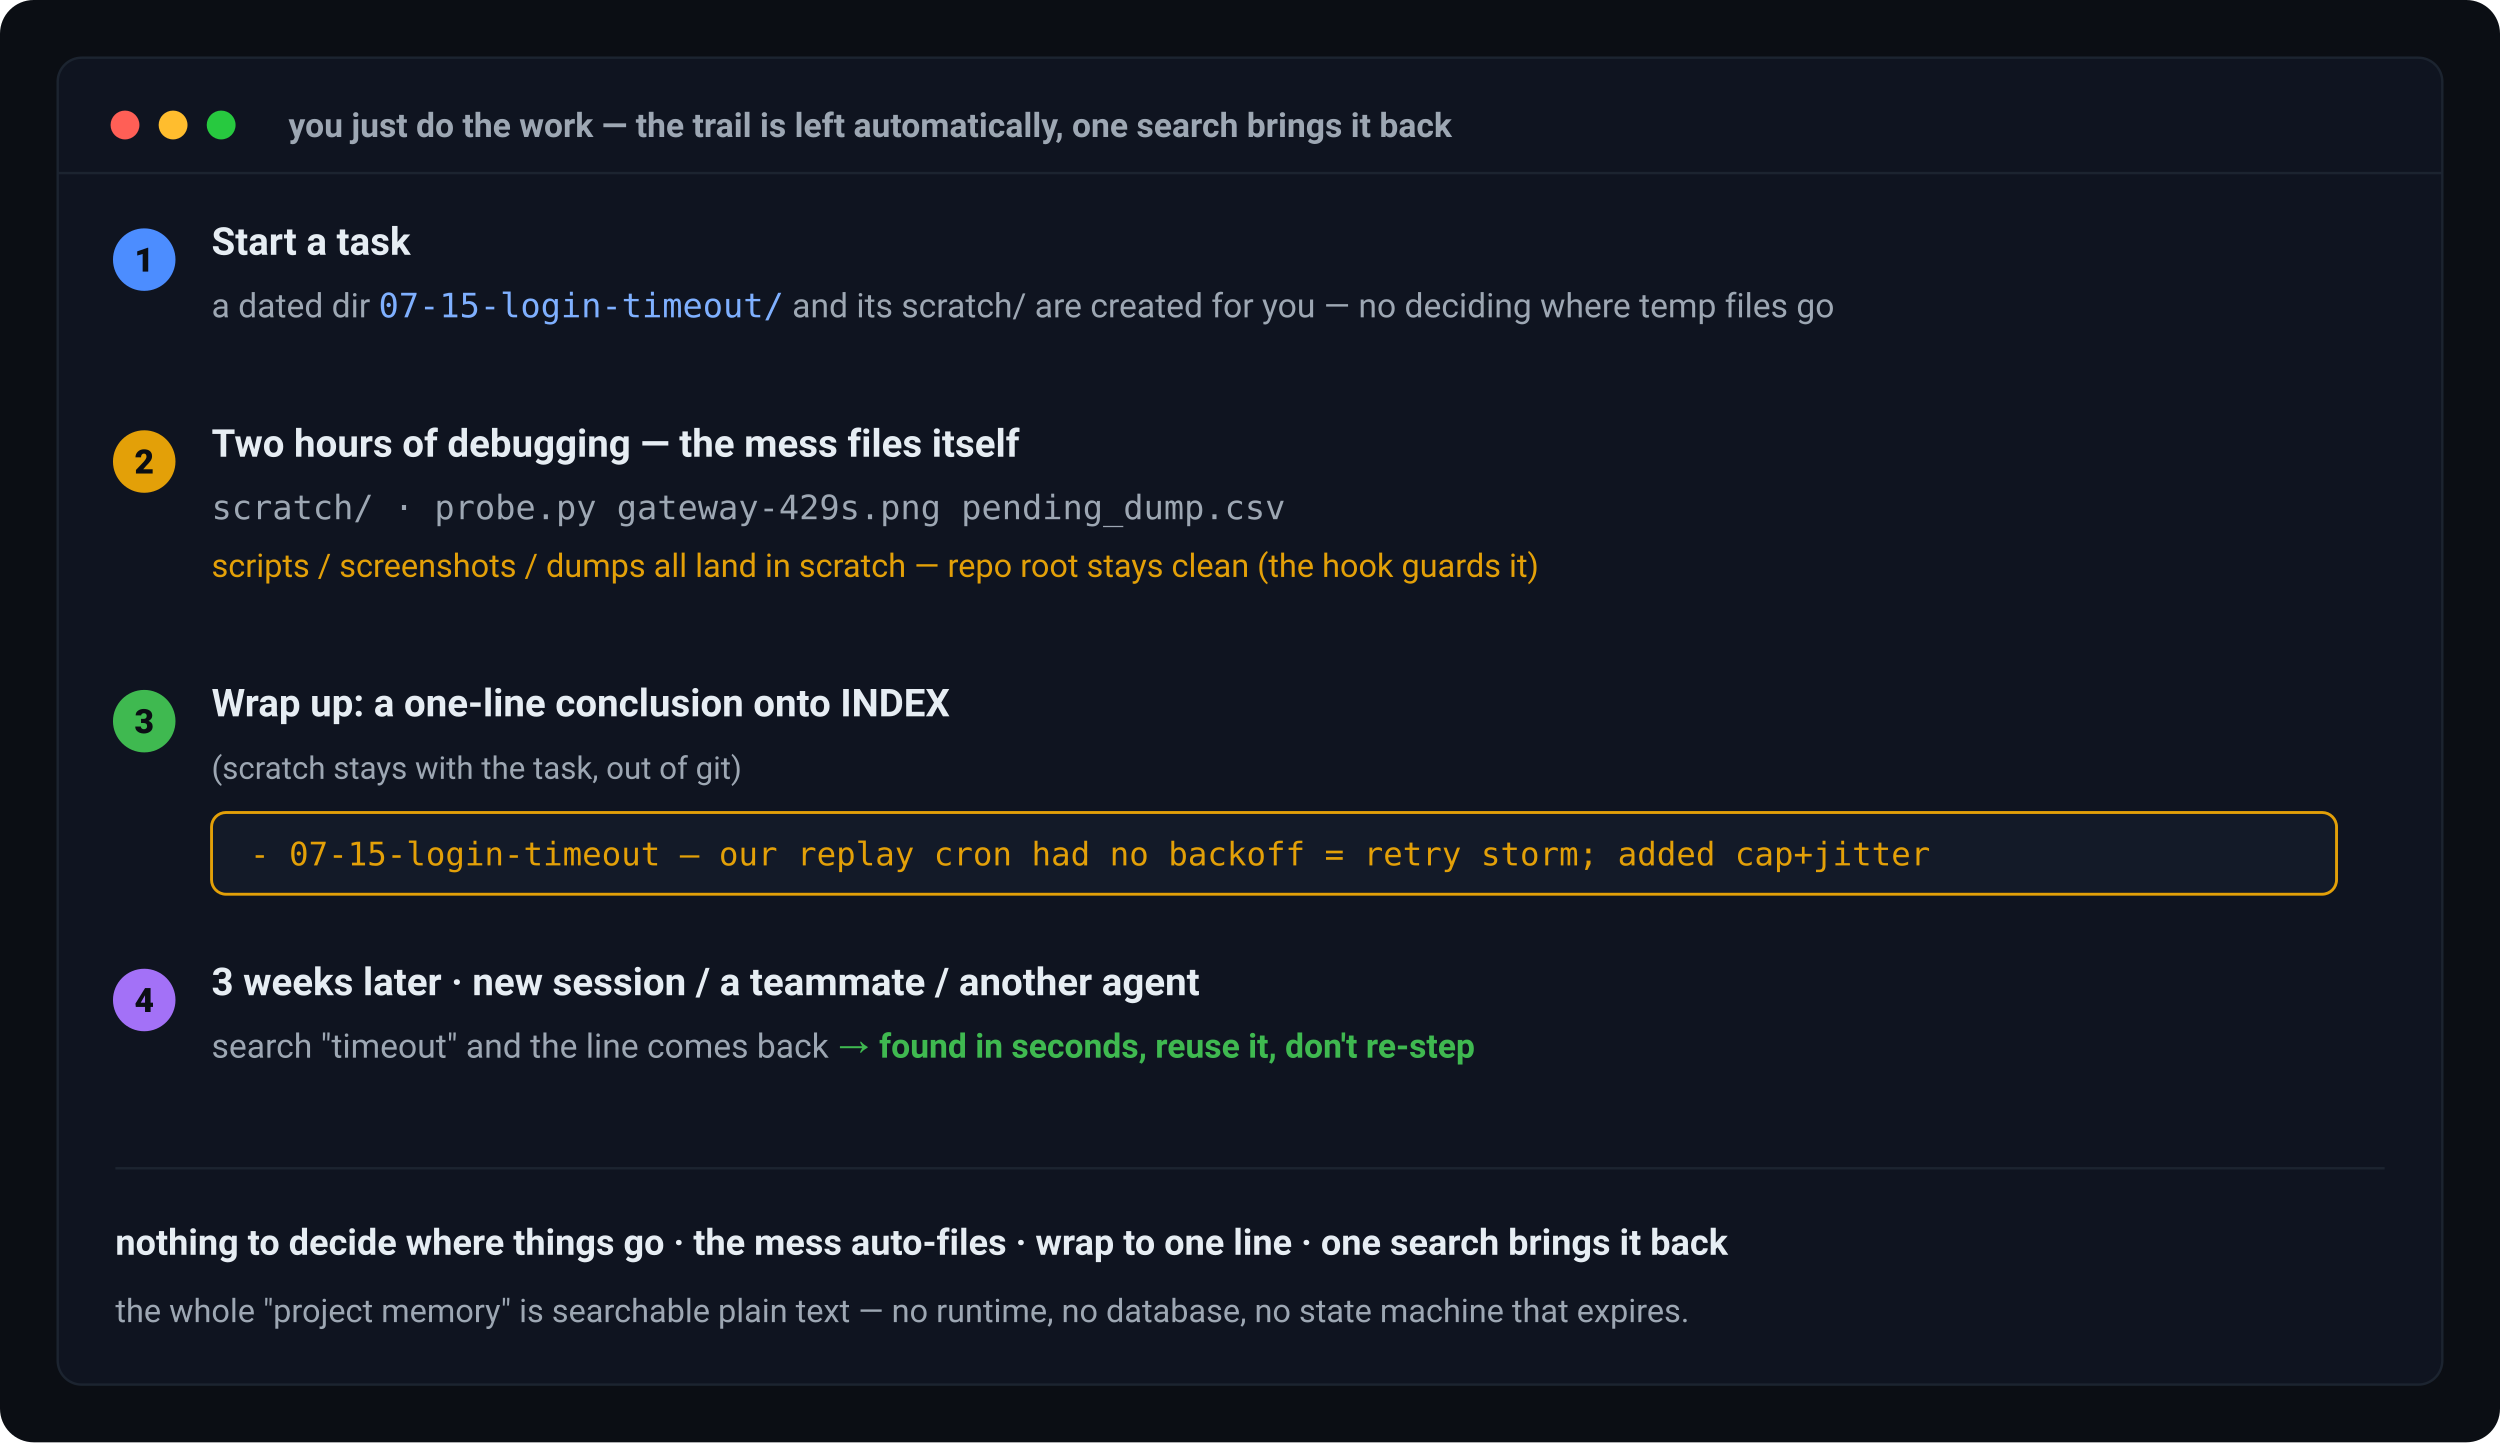
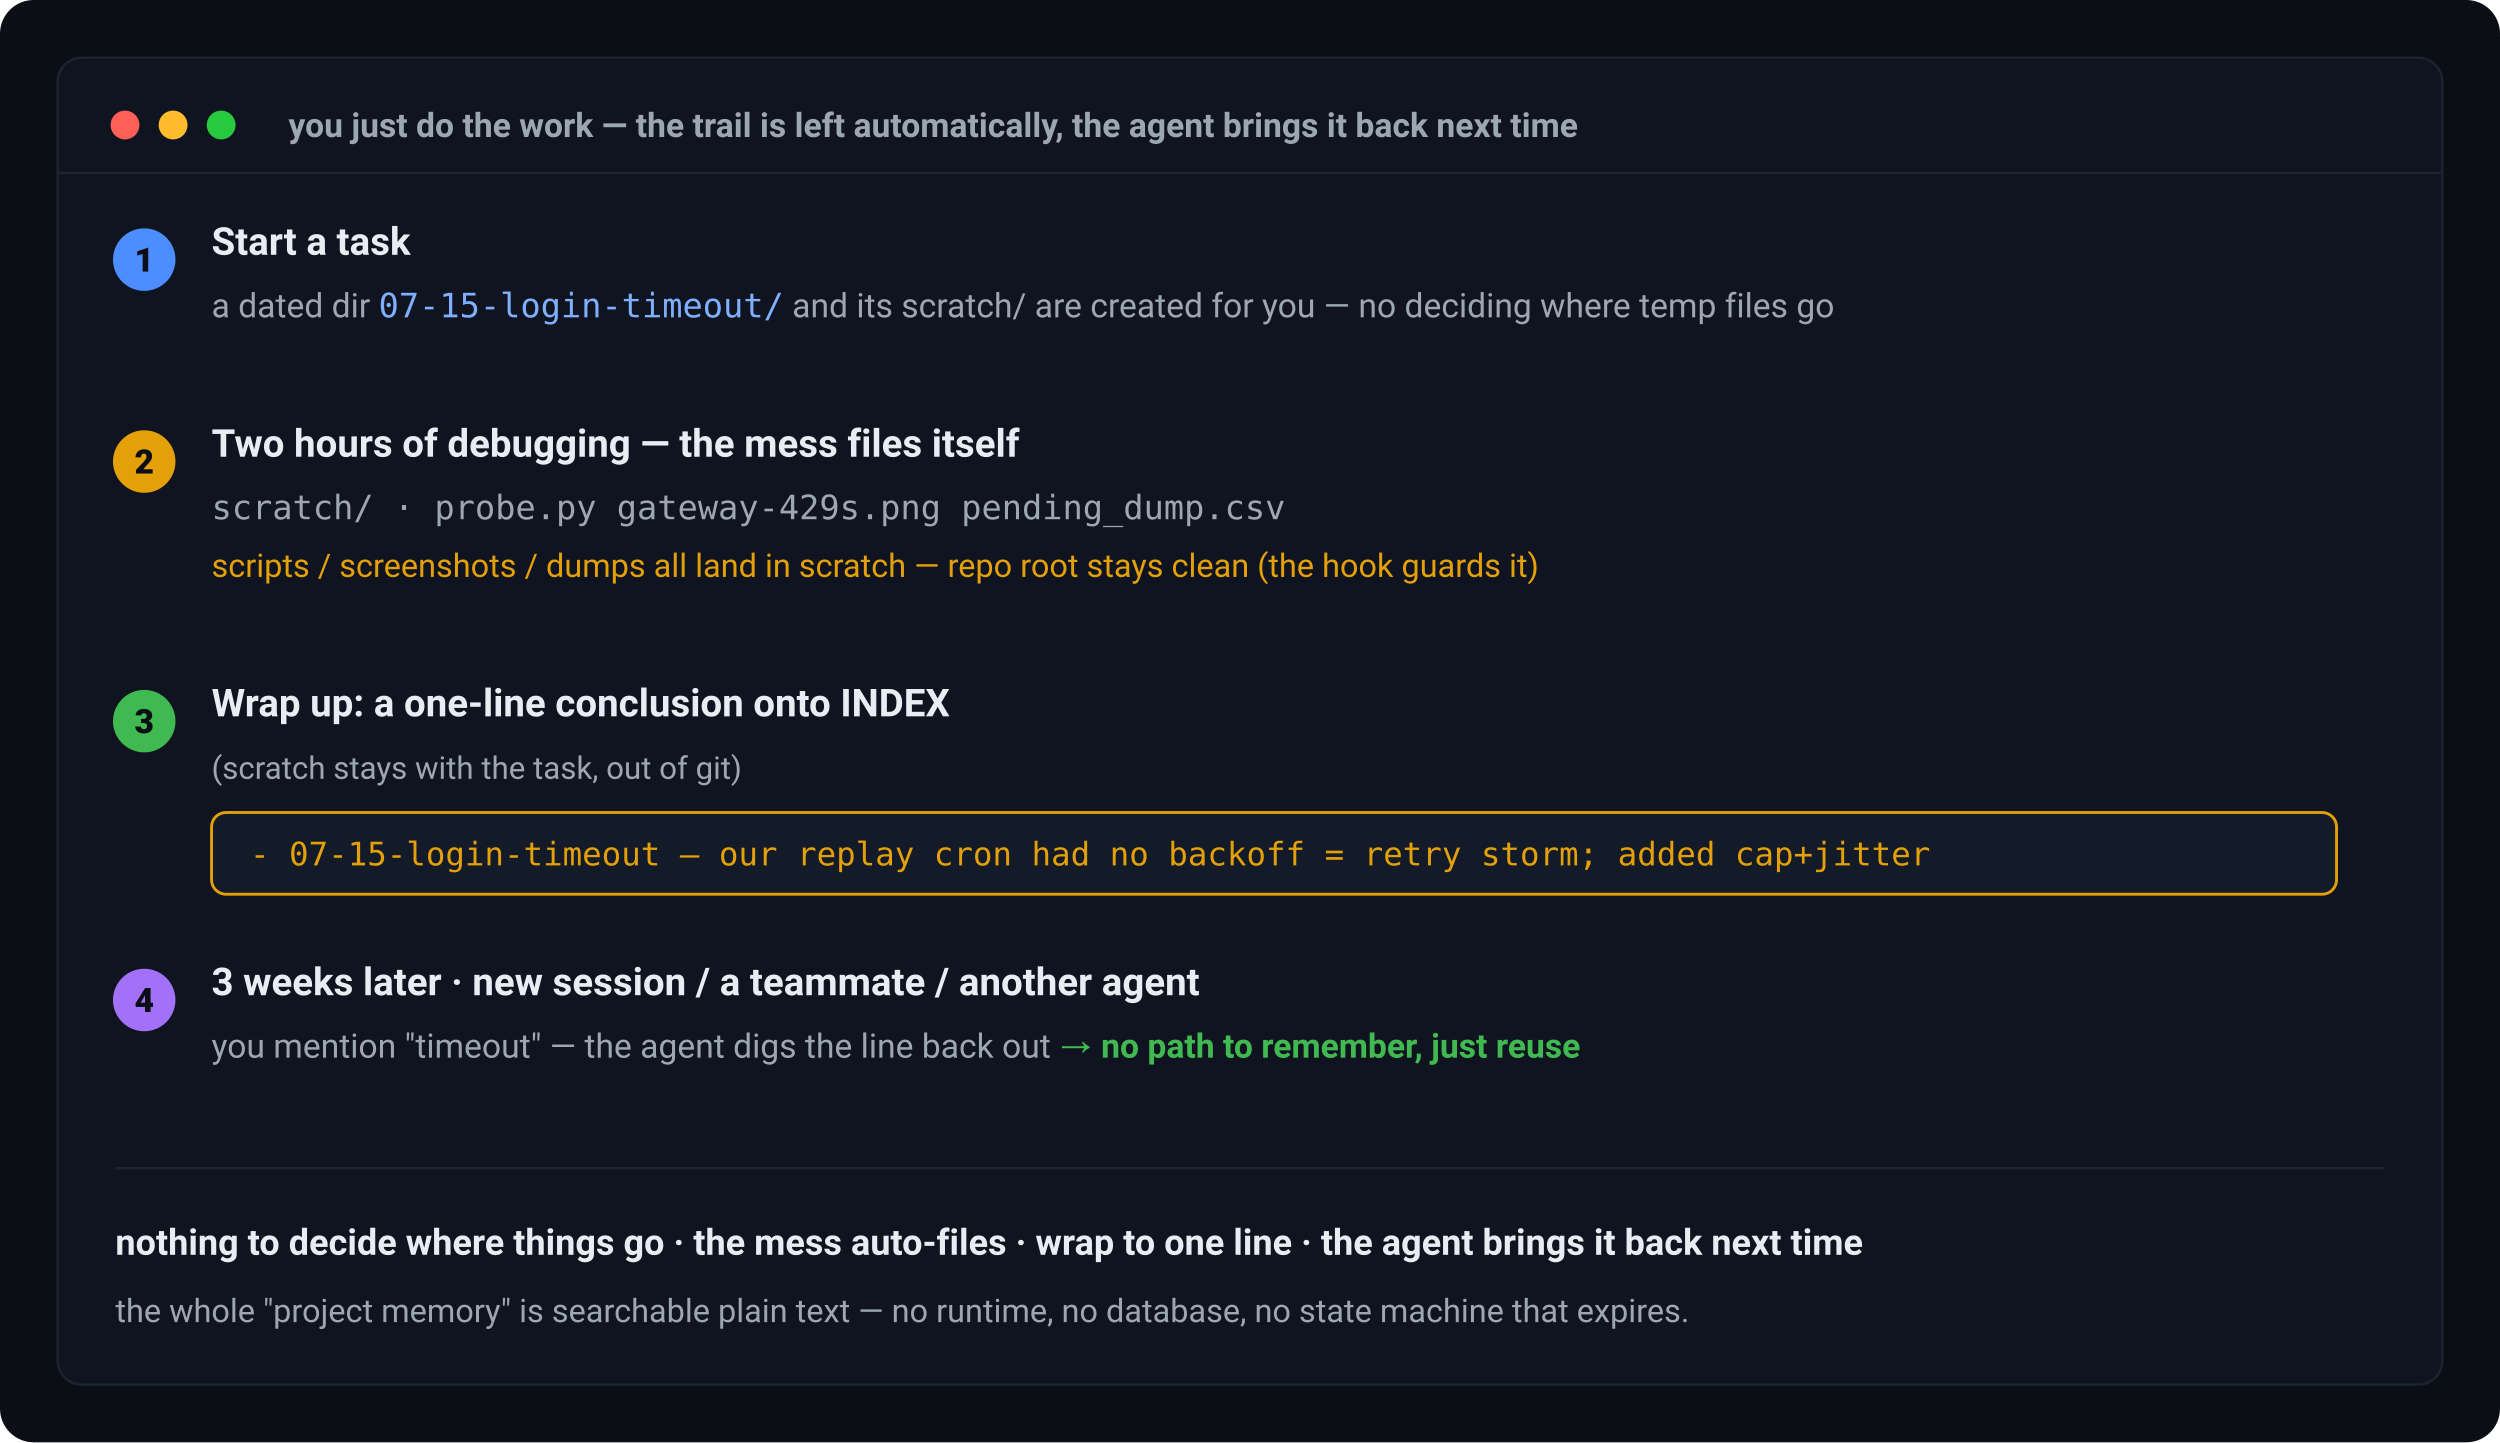
<svg xmlns="http://www.w3.org/2000/svg" width="1040" height="600" viewBox="0 0 1040 600" font-family="-apple-system,'Segoe UI',Roboto,Helvetica,Arial,sans-serif">
  <rect width="1040" height="600" rx="14" fill="#0B0E14" />
  <rect x="24" y="24" width="992" height="552" rx="10" fill="#0F1420" stroke="#1C2430" stroke-width="1" />
  <circle cx="52" cy="52" r="6" fill="#FF5F56" />
  <circle cx="72" cy="52" r="6" fill="#FFBD2E" />
  <circle cx="92" cy="52" r="6" fill="#27C93F" />
-   <text x="120" y="57" fill="#9DA7B3" font-size="14" font-weight="600">you just do the work — the trail is left automatically, one search brings it back</text>
+   <text x="120" y="57" fill="#9DA7B3" font-size="14" font-weight="600">you just do the work — the trail is left automatically, the agent brings it back next time</text>
  <line x1="24" y1="72" x2="1016" y2="72" stroke="#1C2430" stroke-width="1" />
  <circle cx="60" cy="108" r="13" fill="#4C8DFF" />
  <text x="60" y="113" fill="#0B0E14" font-size="14" font-weight="800" text-anchor="middle">1</text>
  <text x="88" y="106" fill="#E6EDF3" font-size="16" font-weight="700">Start a task</text>
  <text x="88" y="132" fill="#9DA7B3" font-size="14">a dated dir <tspan fill="#7FB0FF" font-family="ui-monospace,Consolas,monospace">07-15-login-timeout/</tspan> and its scratch/ are created for you — no deciding where temp files go</text>
  <circle cx="60" cy="192" r="13" fill="#E3A008" />
  <text x="60" y="197" fill="#0B0E14" font-size="14" font-weight="800" text-anchor="middle">2</text>
  <text x="88" y="190" fill="#E6EDF3" font-size="16" font-weight="700">Two hours of debugging — the mess files itself</text>
  <text x="88" y="216" fill="#9DA7B3" font-size="14" font-family="ui-monospace,Consolas,monospace">scratch/  ·  probe.py   gateway-429s.png   pending_dump.csv</text>
  <text x="88" y="240" fill="#E3A008" font-size="13.5">scripts / screenshots / dumps all land in scratch — repo root stays clean (the hook guards it)</text>
  <circle cx="60" cy="300" r="13" fill="#3FB950" />
  <text x="60" y="305" fill="#0B0E14" font-size="14" font-weight="800" text-anchor="middle">3</text>
  <text x="88" y="298" fill="#E6EDF3" font-size="16" font-weight="700">Wrap up: a one-line conclusion onto INDEX</text>
  <text x="88" y="324" fill="#9DA7B3" font-size="13">(scratch stays with the task, out of git)</text>
  <rect x="88" y="338" width="884" height="34" rx="6" fill="#131A28" stroke="#E3A008" stroke-width="1.2" />
  <text x="104" y="360" fill="#E3A008" font-size="13.5" font-family="ui-monospace,Consolas,monospace">- 07-15-login-timeout — our replay cron had no backoff = retry storm; added cap+jitter</text>
  <circle cx="60" cy="416" r="13" fill="#A371F7" />
  <text x="60" y="421" fill="#0B0E14" font-size="14" font-weight="800" text-anchor="middle">4</text>
  <text x="88" y="414" fill="#E6EDF3" font-size="16" font-weight="700">3 weeks later · new session / a teammate / another agent</text>
-   <text x="88" y="440" fill="#9DA7B3" font-size="14">search "timeout" and the line comes back <tspan fill="#3FB950" font-weight="700">→ found in seconds, reuse it, don't re-step</tspan>
+   <text x="88" y="440" fill="#9DA7B3" font-size="14">you mention "timeout" — the agent digs the line back out <tspan fill="#3FB950" font-weight="700">→ no path to remember, just reuse</tspan>
  </text>
  <line x1="48" y1="486" x2="992" y2="486" stroke="#1C2430" stroke-width="1" />
-   <text x="48" y="522" fill="#E6EDF3" font-size="15" font-weight="700">nothing to decide where things go · the mess auto-files · wrap to one line · one search brings it back</text>
+   <text x="48" y="522" fill="#E6EDF3" font-size="15" font-weight="700">nothing to decide where things go · the mess auto-files · wrap to one line · the agent brings it back next time</text>
  <text x="48" y="550" fill="#9DA7B3" font-size="13.5">the whole "project memory" is searchable plain text — no runtime, no database, no state machine that expires.</text>
</svg>
